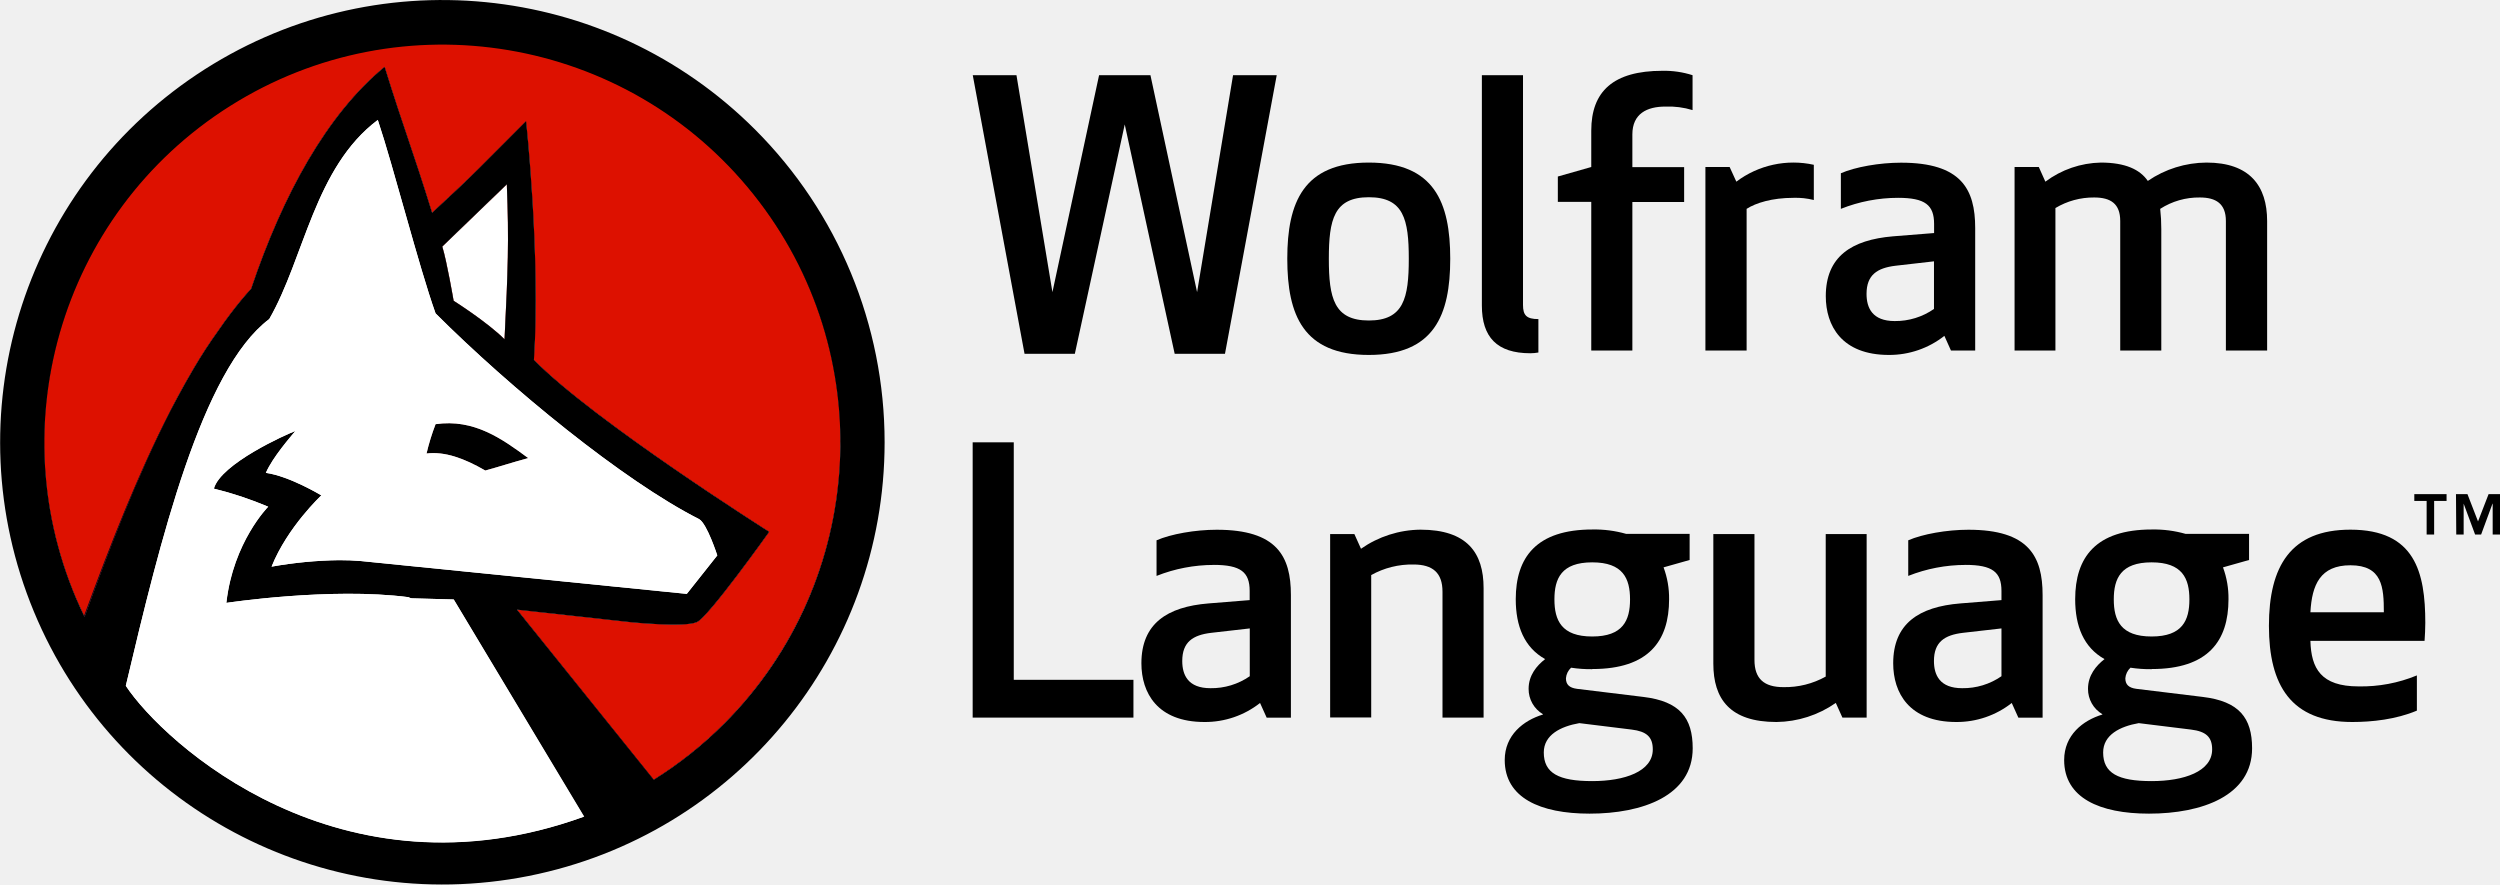
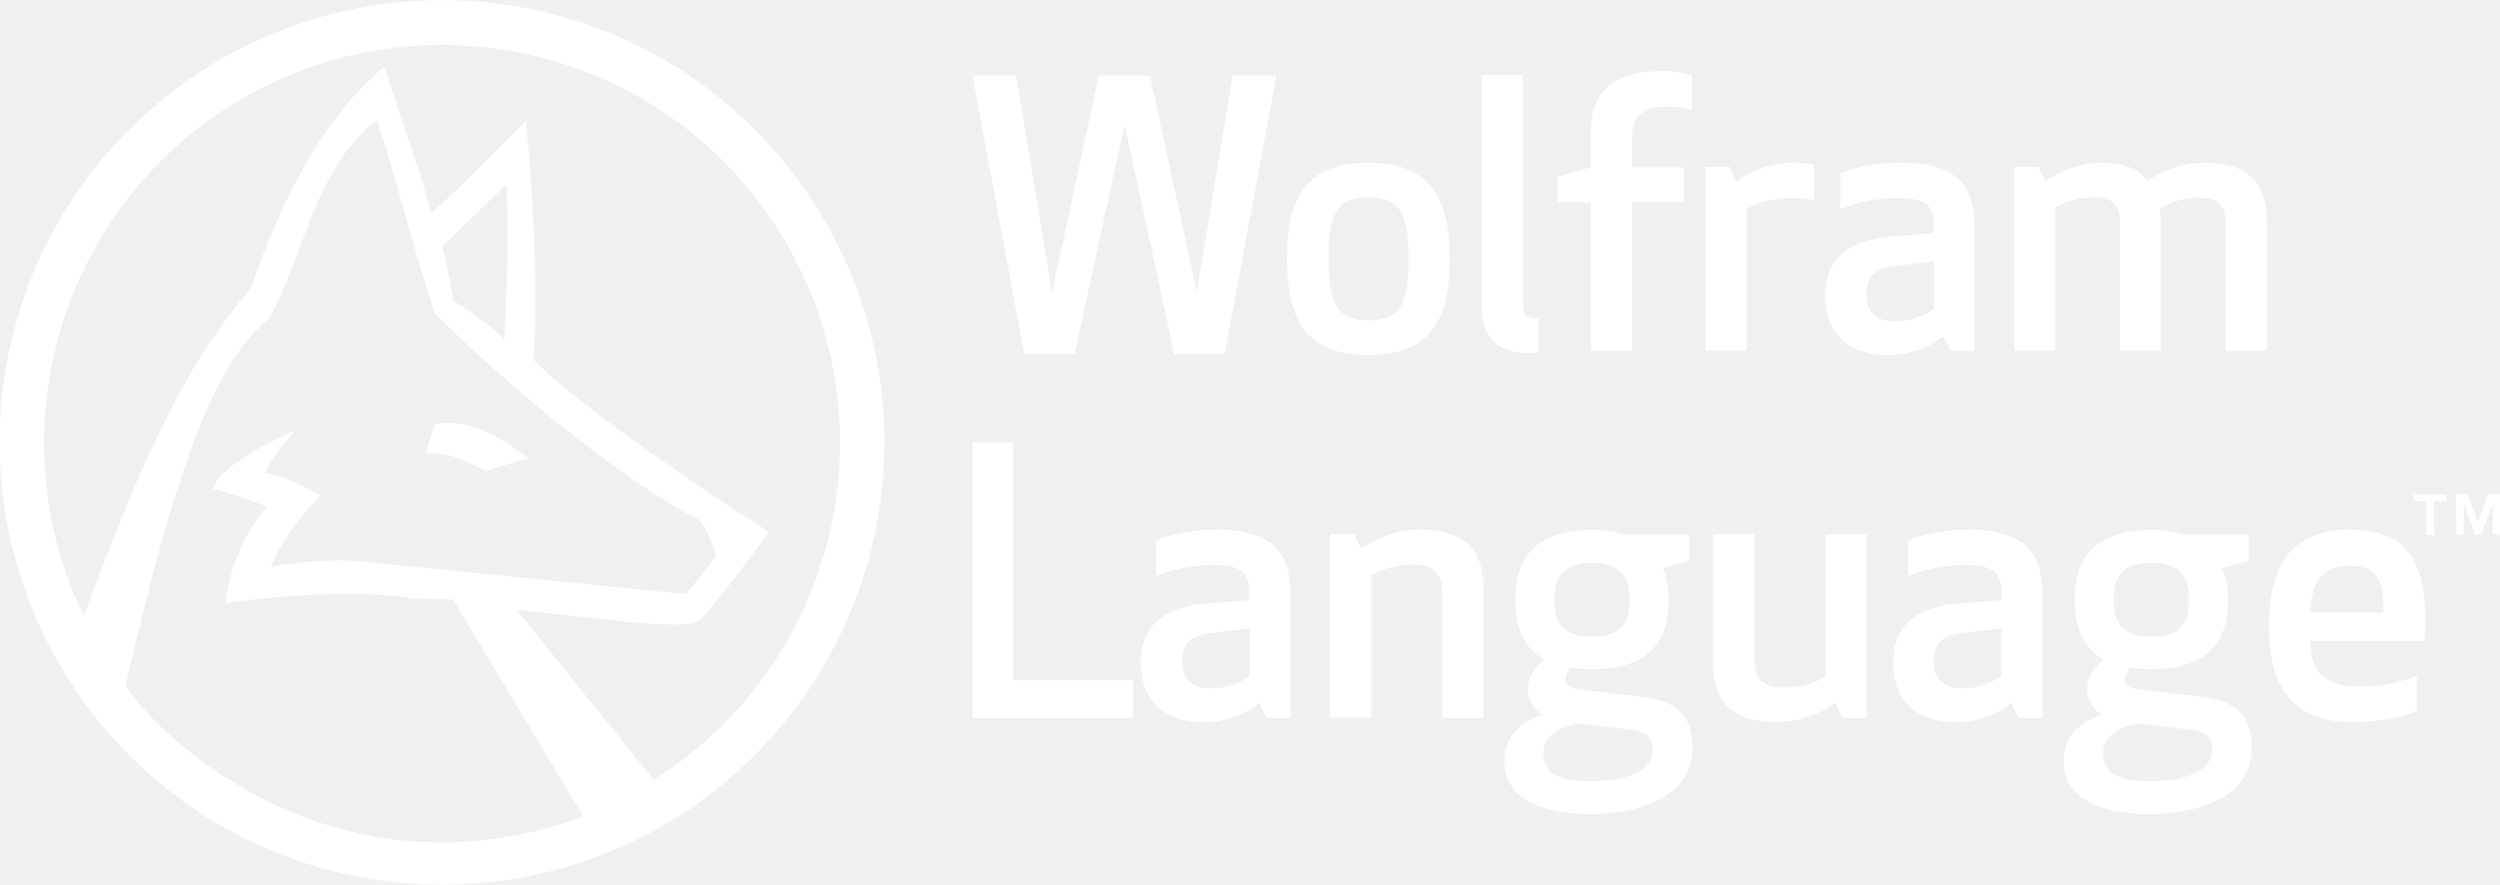
- <svg xmlns="http://www.w3.org/2000/svg" id="Layer_1" data-name="Layer 1" viewBox="0 0 709.83 251.17">
-   <defs>
-     <style>.cls-1{fill:#000222;}.cls-1,.cls-2,.cls-3,.cls-4{fill-rule:evenodd;}.cls-2{fill:#d10;}.cls-3{fill:#fff;}</style>
-   </defs>
-   <path class="cls-1" d="M143.25,96.36c-4.81-4.84-14.45-10.94-14.45-10.94s-1.92-11.24-3.22-15.4c8.68-8.37,10-9.65,18.32-17.67C144.55,68.4,144.22,76.75,143.25,96.36Z" />
-   <path class="cls-1" d="M150,130.07c-5.78,1.59-6.43,1.92-12.21,3.54-6.1-3.54-11.56-5.46-16.69-4.84a62.94,62.94,0,0,1,2.57-8.34C134.58,118.83,142.6,124.61,150,130.07Z" />
-   <path class="cls-1" d="M238.63,125.58a113,113,0,0,1-53,95.81.07.07,0,0,1-.05,0L146.79,173.1l32.12,3.54s15.42,1.59,18.93,0C201.06,175.37,218.4,151,218.4,151s-49.78-31.47-66.8-48.81c1.94-29.23-2.24-68.1-2.24-67.78-12.54,12.51-14.13,14.45-26.67,26-5.45-17.66-8-23.77-13.48-41.43-16.39,13.48-28.9,36.3-37.9,63-2,2.17-3.86,4.46-5.73,6.91-1.22,1.62-2.44,3.26-3.61,5Q58.34,98.92,55,104.6c-1.57,2.67-3.12,5.41-4.61,8.2C40,132.41,31.4,154.89,24,175.12a.82.82,0,0,1-.12-.25,113.06,113.06,0,1,1,214.78-49.29Z" />
-   <path class="cls-2" d="M143.25,96.36c-4.81-4.84-14.45-10.94-14.45-10.94s-1.92-11.24-3.22-15.4c8.68-8.37,10-9.65,18.32-17.67C144.55,68.4,144.22,76.75,143.25,96.36Z" />
-   <path class="cls-2" d="M150,130.07c-5.78,1.59-6.43,1.92-12.21,3.54-6.1-3.54-11.56-5.46-16.69-4.84a62.94,62.94,0,0,1,2.57-8.34C134.58,118.83,142.6,124.61,150,130.07Z" />
-   <path class="cls-2" d="M238.63,125.58a113,113,0,0,1-53,95.81.07.07,0,0,1-.05,0L146.79,173.1l32.12,3.54s15.42,1.59,18.93,0C201.06,175.37,218.4,151,218.4,151s-49.78-31.47-66.8-48.81c1.94-29.23-2.24-68.1-2.24-67.78-12.54,12.51-14.13,14.45-26.67,26-5.45-17.66-8-23.77-13.48-41.43-16.39,13.48-28.9,36.3-37.9,63-2,2.17-3.86,4.46-5.73,6.91-1.22,1.62-2.44,3.26-3.61,5Q58.34,98.92,55,104.6c-1.57,2.67-3.12,5.41-4.61,8.2C40,132.41,31.4,154.89,24,175.12a.82.82,0,0,1-.12-.25,113.06,113.06,0,1,1,214.78-49.29Z" />
-   <path class="cls-3" d="M143.25,96.36c-4.81-4.84-14.45-10.94-14.45-10.94s-1.92-11.24-3.22-15.4c8.68-8.37,10-9.65,18.32-17.67C144.55,68.4,144.22,76.75,143.25,96.36Z" />
-   <path class="cls-3" d="M150,130.07c-5.78,1.59-6.43,1.92-12.21,3.54-6.1-3.54-11.56-5.46-16.69-4.84a62.94,62.94,0,0,1,2.57-8.34C134.58,118.83,142.6,124.61,150,130.07Z" />
-   <path class="cls-4" d="M150,130.07c-5.78,1.59-6.43,1.92-12.21,3.54-6.1-3.54-11.56-5.46-16.69-4.84a62.94,62.94,0,0,1,2.57-8.34C134.58,118.83,142.6,124.61,150,130.07Z" />
-   <path class="cls-1" d="M23.85,174.87a.82.82,0,0,0,.12.25c7.43-20.23,16-42.71,26.44-62.32C39.89,132.34,31.25,154.74,23.85,174.87Zm122.94-1.77,38.77,48.32a.07.07,0,0,0,.05,0Z" />
-   <path class="cls-4" d="M214.39,36.78a125.56,125.56,0,1,0,36.78,88.8A125.58,125.58,0,0,0,214.39,36.78Zm-48.66,195.1c-69.27,25-119.33-21-130-37.18a2.86,2.86,0,0,0,.1-.42C45.42,153.62,57.29,105,76.45,90.57c10-17.36,12.85-43,30.82-56.53,4.51,13.48,11.59,41.43,16.4,54.92,21.2,21.2,53.32,47.54,74.82,58.45,2.24,1.3,5.14,10.29,5.14,10.29L195,168.62l-92.49-9.32c-2.07-.18-4.14-.25-6.2-.25a117.94,117.94,0,0,0-19.17,1.84c4.49-11.24,14.13-20.23,14.13-20.23s-9-5.46-15.75-6.4c2-4.51,7.08-10.3,8.38-11.89-2.59.95-21.21,9.29-23.15,16.37a101.3,101.3,0,0,1,15.42,5.13s-9.94,10-11.88,27.31c0,0,29.55-4.51,51.73-1.62a2.28,2.28,0,0,0,1.27.33l11.56.32,36.73,61.15.3.47ZM125.58,70c8.68-8.37,10-9.65,18.32-17.67.65,16.05.32,24.4-.65,44-4.81-4.84-14.45-10.94-14.45-10.94S126.88,74.18,125.58,70Zm80,135.5a112.06,112.06,0,0,1-19.93,15.87.07.07,0,0,1-.05,0L146.79,173.1l32.12,3.54s15.42,1.59,18.93,0C201.06,175.37,218.4,151,218.4,151s-49.78-31.47-66.8-48.81c1.94-29.23-2.24-68.1-2.24-67.78-12.54,12.51-14.13,14.45-26.67,26-5.45-17.66-8-23.77-13.48-41.43-16.39,13.48-28.9,36.3-37.9,63-2,2.17-3.86,4.46-5.73,6.91-1.22,1.62-2.44,3.26-3.61,5Q58.34,98.92,55,104.6c-1.57,2.67-3.12,5.41-4.61,8.2-.65,1.22-1.3,2.47-1.95,3.71C38.9,135.2,30.92,156.16,24,175.12a.82.82,0,0,1-.12-.25,113,113,0,1,1,181.69,30.65Z" />
-   <path class="cls-3" d="M77.09,160.89a117.94,117.94,0,0,1,19.17-1.84c2.06,0,4.13.07,6.2.25L195,168.62l8.68-10.92s-2.9-9-5.14-10.29C177,136.5,144.87,110.16,123.67,89c-4.81-13.49-11.89-41.44-16.4-54.92-18,13.48-20.86,39.17-30.82,56.53-19.16,14.38-31,63.05-40.64,103.71a2.86,2.86,0,0,1-.1.42c10.69,16.13,60.75,62.22,130,37.18l.1,0-.3-.47L128.8,170.21l-11.56-.32a2.28,2.28,0,0,1-1.27-.33c-22.18-2.89-51.73,1.62-51.73,1.62,1.94-17.34,11.88-27.31,11.88-27.31a101.3,101.3,0,0,0-15.42-5.13c1.94-7.08,20.56-15.42,23.15-16.37-1.3,1.59-6.43,7.38-8.38,11.89,6.76.94,15.75,6.4,15.75,6.4S81.58,149.65,77.09,160.89Zm46.58-40.46c10.91-1.6,18.93,4.18,26.33,9.64-5.78,1.59-6.43,1.92-12.21,3.54-6.1-3.54-11.56-5.46-16.69-4.84A62.94,62.94,0,0,1,123.67,120.43Z" />
-   <polygon points="312.06 21.36 326.65 21.36 339.89 82.95 350.1 21.36 362.5 21.36 347.81 100.46 333.53 100.46 319.35 35.33 305.18 100.46 290.9 100.46 276.2 21.36 288.61 21.36 298.82 82.95 312.06 21.36" />
-   <path d="M400,73.47C400,62.32,398.56,56,388.66,56S377.3,62.32,377.3,73.47,378.76,91,388.66,91,400,84.62,400,73.47m-34.5,0c0-16,4.59-27.31,23.14-27.31s23.13,11.26,23.13,27.31-4.58,27.31-23.13,27.31-23.14-11.26-23.14-27.31" />
-   <path d="M420.75,86.71V21.36h11.68V86.6c0,2.92,1,4,4.37,4v9.49a12.93,12.93,0,0,1-2.29.21c-9.48,0-13.76-4.59-13.76-13.55" />
-   <path d="M480.57,31.26a23.22,23.22,0,0,0-7.71-1c-5.21,0-9.38,2-9.38,7.92v9.28h14.7v9.9h-14.7V99.53H451.81V57.32h-9.49v-7.2l9.49-2.7V37.1c0-11.16,6.25-17,20.22-17a26.37,26.37,0,0,1,8.54,1.25Z" />
-   <path d="M515,56.79a20.65,20.65,0,0,0-5.74-.62c-6.15,0-10.73,1.46-13.34,3.13V99.53H484.22V47.42h6.88L493,51.58a26.9,26.9,0,0,1,22-4.79Z" />
-   <path d="M538.21,75.45c-5.22.63-8.24,2.61-8.24,8,0,4,1.67,7.71,8,7.71a19.18,19.18,0,0,0,11.15-3.44V74.2Zm.72-19.28a43.88,43.88,0,0,0-16.25,3.13V49.19c4.06-1.77,10.94-3,17.09-3,17.09,0,21.05,7.51,21.05,18.56V99.53h-6.88l-1.87-4.17a25.26,25.26,0,0,1-15.74,5.42c-13.44,0-17.93-8.34-17.93-16.68,0-11.26,7.3-16,19.08-17l11.67-.93V63.57c0-5.32-2.5-7.4-10.22-7.4" />
-   <path d="M632,62.74c0-4.9-2.81-6.67-7.4-6.67a20.32,20.32,0,0,0-11.25,3.23,49.54,49.54,0,0,1,.31,5.73v34.5H602V62.74c0-4.9-2.71-6.67-7.4-6.67a21,21,0,0,0-11,3V99.53H572V47.42h6.88l1.87,4.16a27.14,27.14,0,0,1,15.74-5.42c7,0,11.15,2,13.34,5.21a29.83,29.83,0,0,1,16.68-5.21c12.3,0,17.2,6.68,17.2,16.58V99.53H632Z" />
-   <polygon points="287.84 193.02 321.82 193.02 321.82 203.75 276.17 203.75 276.17 125.59 287.84 125.59 287.84 193.02" />
-   <path d="M343.91,179.68c-5.21.62-8.23,2.6-8.23,8,0,4,1.66,7.72,8,7.72A19.11,19.11,0,0,0,354.85,192V178.43Zm.73-19.28a44.12,44.12,0,0,0-16.26,3.12V153.41c4.06-1.77,10.94-3,17.09-3,17.09,0,21.06,7.51,21.06,18.55v34.81h-6.88l-1.88-4.17A25.24,25.24,0,0,1,342,205c-13.44,0-17.92-8.33-17.92-16.67,0-11.26,7.29-16.05,19.07-17l11.67-.94v-2.6c0-5.32-2.5-7.4-10.21-7.4" />
-   <path d="M409.57,203.75V168c0-5.32-2.72-7.72-8.24-7.72a23.67,23.67,0,0,0-12,3v40.44H377.67V151.64h6.88l1.88,4.17a30,30,0,0,1,16.88-5.42c13.24,0,17.93,6.57,17.93,16.57v36.79Z" />
-   <path d="M452.08,180.72c8.76,0,10.74-4.59,10.74-10.53s-2-10.52-10.74-10.52-10.73,4.58-10.73,10.52,2,10.53,10.73,10.53m-3.65,24.6c-5.31.93-10.1,3.33-10.1,8.33,0,5.84,4.17,8.13,13.75,8.13,9.18,0,17.2-2.71,17.2-9,0-3.54-1.77-5.11-6-5.63ZM452.08,190a36.09,36.09,0,0,1-6-.42,4.58,4.58,0,0,0-1.46,3c0,1.77.94,2.71,3.13,3l18.86,2.3c10.32,1.25,14,5.94,14,14.59,0,13.44-14.18,18.55-29.29,18.55-14,0-24.08-4.48-24.08-15.22,0-7.08,5.32-11.25,10.84-12.92v-.1a8.31,8.31,0,0,1-4.06-7.2c0-3.85,2.29-6.56,4.69-8.44-5.94-3.33-8.34-9.38-8.34-17,0-11.88,5.84-19.8,21.78-19.8a32.53,32.53,0,0,1,9.59,1.25h18V159l-7.4,2.09a25.11,25.11,0,0,1,1.57,9.06c0,11.88-5.84,19.81-21.79,19.81" />
-   <path d="M498.15,151.64v35.75c0,5.32,2.71,7.71,8.23,7.71a23.67,23.67,0,0,0,12-3V151.64H530v52.11h-6.88l-1.88-4.17A30,30,0,0,1,504.4,205c-13.24,0-17.93-6.56-17.93-16.57V151.64Z" />
-   <path d="M557.34,179.68c-5.21.62-8.23,2.6-8.23,8,0,4,1.66,7.72,8,7.72A19.11,19.11,0,0,0,568.28,192V178.43Zm.73-19.28a44.17,44.17,0,0,0-16.26,3.12V153.41c4.07-1.77,10.94-3,17.09-3,17.1,0,21.06,7.51,21.06,18.55v34.81h-6.88l-1.88-4.17A25.24,25.24,0,0,1,555.46,205c-13.44,0-17.92-8.33-17.92-16.67,0-11.26,7.29-16.05,19.07-17l11.67-.94v-2.6c0-5.32-2.5-7.4-10.21-7.4" />
-   <path d="M610.91,180.72c8.75,0,10.73-4.59,10.73-10.53s-2-10.52-10.73-10.52-10.74,4.58-10.74,10.52,2,10.53,10.74,10.53m-3.65,24.6c-5.32.93-10.11,3.33-10.11,8.33,0,5.84,4.17,8.13,13.76,8.13,9.17,0,17.19-2.71,17.19-9,0-3.54-1.77-5.11-6-5.63ZM610.91,190a36.21,36.21,0,0,1-6-.42,4.62,4.62,0,0,0-1.46,3c0,1.77.94,2.71,3.13,3l18.86,2.3c10.32,1.25,14,5.94,14,14.59,0,13.44-14.17,18.55-29.29,18.55-14,0-24.07-4.48-24.07-15.22,0-7.08,5.31-11.25,10.84-12.92v-.1a8.3,8.3,0,0,1-4.07-7.2c0-3.85,2.29-6.56,4.69-8.44-5.94-3.33-8.33-9.38-8.33-17,0-11.88,5.83-19.8,21.78-19.8a32.58,32.58,0,0,1,9.59,1.25h18V159l-7.4,2.09a25.11,25.11,0,0,1,1.56,9.06c0,11.88-5.84,19.81-21.78,19.81" />
-   <path d="M656,173.84h20.85c0-7.09-.42-13.34-9.49-13.34-8.55,0-10.94,5.52-11.36,13.34m11.36-23.45c18.34,0,21.26,12.09,21.26,26.47,0,1.78-.1,3.44-.21,5.11H656c.21,7.82,3,12.92,13.65,12.92a41.27,41.27,0,0,0,16.58-3.12v10c-5.94,2.5-12.72,3.23-18.35,3.23-17.4,0-23.66-10.42-23.66-27.3s6.15-27.31,23.14-27.31" />
-   <path d="M689,142.23H685.5V140.3h9.16v1.93h-3.53v9.55H689Zm8.33-1.93h3.26l3,7.75,3-7.75h3.26v11.48h-2.1V143h-.05l-3.23,8.77h-1.71L699.51,143h0v8.77h-2.1Z" />
+ <svg xmlns="http://www.w3.org/2000/svg" version="1.1" id="Layer_1" x="0px" y="0px" viewBox="49 271.8 709.8 251.2" style="enable-background:new 49 271.8 709.8 251.2;" xml:space="preserve">
+   <style type="text/css">
+ 	.st0{fill:#FFFFFF;}
+ </style>
+   <path class="st0" d="M198.9,401.9c-5.8,1.6-6.4,1.9-12.2,3.5c-6.1-3.5-11.6-5.5-16.7-4.8c0.7-2.8,1.5-5.6,2.6-8.3  C183.5,390.7,191.5,396.4,198.9,401.9z" />
+   <path class="st0" d="M198.9,401.9c-5.8,1.6-6.4,1.9-12.2,3.5c-6.1-3.5-11.6-5.5-16.7-4.8c0.7-2.8,1.5-5.6,2.6-8.3  C183.5,390.7,191.5,396.4,198.9,401.9z" />
+   <path class="st0" d="M198.9,401.9c-5.8,1.6-6.4,1.9-12.2,3.5c-6.1-3.5-11.6-5.5-16.7-4.8c0.7-2.8,1.5-5.6,2.6-8.3  C183.5,390.7,191.5,396.4,198.9,401.9z" />
+   <path class="st0" d="M198.9,401.9c-5.8,1.6-6.4,1.9-12.2,3.5c-6.1-3.5-11.6-5.5-16.7-4.8c0.7-2.8,1.5-5.6,2.6-8.3  C183.5,390.7,191.5,396.4,198.9,401.9z" />
+   <path class="st0" d="M72.7,446.7c0,0.1,0.1,0.2,0.1,0.3c7.4-20.2,16-42.7,26.4-62.3C88.8,404.2,80.2,426.6,72.7,446.7z M195.7,444.9  l38.8,48.3c0,0,0,0,0.1,0L195.7,444.9z" />
+   <path class="st0" d="M263.3,308.6c-49-49-128.5-49-177.6,0s-49,128.5,0,177.6s128.5,49,177.6,0c23.5-23.5,36.8-55.5,36.8-88.8  C300.1,364.1,286.8,332.2,263.3,308.6z M214.6,503.7c-69.3,25-119.3-21-130-37.2c0-0.1,0.1-0.3,0.1-0.4  c9.6-40.7,21.5-89.3,40.6-103.7c10-17.4,12.8-43,30.8-56.5c4.5,13.5,11.6,41.4,16.4,54.9c21.2,21.2,53.3,47.5,74.8,58.5  c2.2,1.3,5.1,10.3,5.1,10.3l-8.6,10.9l-92.5-9.3c-2.1-0.2-4.1-0.3-6.2-0.3c-6.4,0.1-12.8,0.7-19.2,1.8c4.5-11.2,14.1-20.2,14.1-20.2  s-9-5.5-15.8-6.4c2-4.5,7.1-10.3,8.4-11.9c-2.6,1-21.2,9.3-23.1,16.4c5.3,1.3,10.4,3,15.4,5.1c0,0-9.9,10-11.9,27.3  c0,0,29.5-4.5,51.7-1.6c0.4,0.2,0.8,0.3,1.3,0.3l11.6,0.3l36.7,61.1l0.3,0.5L214.6,503.7z M174.5,341.8c8.7-8.4,10-9.6,18.3-17.7  c0.6,16,0.3,24.4-0.6,44c-4.8-4.8-14.4-10.9-14.4-10.9S175.8,346,174.5,341.8z M254.5,477.3c-6,6-12.7,11.4-19.9,15.9c0,0,0,0-0.1,0  l-38.8-48.3l32.1,3.5c0,0,15.4,1.6,18.9,0c3.2-1.3,20.6-25.6,20.6-25.6s-49.8-31.5-66.8-48.8c1.9-29.2-2.2-68.1-2.2-67.8  c-12.5,12.5-14.1,14.5-26.7,26c-5.4-17.7-8-23.8-13.5-41.4c-16.4,13.5-28.9,36.3-37.9,63c-2,2.2-3.9,4.5-5.7,6.9  c-1.2,1.6-2.4,3.3-3.6,5c-2.4,3.4-4.7,6.9-7,10.7c-1.6,2.7-3.1,5.4-4.6,8.2c-0.7,1.2-1.3,2.5-1.9,3.7C87.8,407,79.8,428,72.9,447  c-0.1-0.1-0.1-0.2-0.1-0.3c-27.2-56.2-3.6-123.8,52.5-150.9s123.8-3.6,150.9,52.5C297.2,391.6,288.4,443.3,254.5,477.3L254.5,477.3z  " />
+   <polygon class="st0" points="361,293.2 375.5,293.2 388.8,354.8 399,293.2 411.4,293.2 396.7,372.3 382.4,372.3 368.3,307.2   354.1,372.3 339.8,372.3 325.1,293.2 337.5,293.2 347.7,354.8 " />
+   <path class="st0" d="M448.9,345.3c0-11.1-1.4-17.5-11.3-17.5s-11.4,6.3-11.4,17.5s1.5,17.5,11.4,17.5S448.9,356.5,448.9,345.3   M414.4,345.3c0-16,4.6-27.3,23.1-27.3s23.1,11.3,23.1,27.3s-4.6,27.3-23.1,27.3S414.4,361.4,414.4,345.3" />
+   <path class="st0" d="M469.7,358.5v-65.4h11.7v65.2c0,2.9,1,4,4.4,4v9.5c-0.8,0.1-1.5,0.2-2.3,0.2  C473.9,372.1,469.6,367.5,469.7,358.5" />
+   <path class="st0" d="M529.5,303.1c-2.5-0.8-5.1-1.1-7.7-1c-5.2,0-9.4,2-9.4,7.9v9.3h14.7v9.9h-14.7v42.2h-11.7v-42.2h-9.5V322  l9.5-2.7V309c0-11.2,6.3-17,20.2-17c2.9-0.1,5.8,0.4,8.5,1.3v9.8H529.5z" />
+   <path class="st0" d="M563.9,328.6c-1.9-0.5-3.8-0.7-5.7-0.6c-6.2,0-10.7,1.5-13.3,3.1v40.2h-11.7v-52.1h6.9l1.9,4.2  c6.3-4.7,14.3-6.5,22-4.8v10H563.9z" />
+   <path class="st0" d="M587.1,347.3c-5.2,0.6-8.2,2.6-8.2,8c0,4,1.7,7.7,8,7.7c4,0,7.9-1.2,11.2-3.4V346L587.1,347.3z M587.8,328  c-5.6,0-11.1,1.1-16.3,3.1V321c4.1-1.8,10.9-3,17.1-3c17.1,0,21,7.5,21,18.6v34.8h-6.9l-1.9-4.2c-4.5,3.5-10,5.4-15.7,5.4  c-13.4,0-17.9-8.3-17.9-16.7c0-11.3,7.3-16,19.1-17L598,338v-2.6C598.1,330.1,595.6,328,587.8,328" />
+   <path class="st0" d="M680.9,334.6c0-4.9-2.8-6.7-7.4-6.7c-4-0.1-7.9,1.1-11.3,3.2c0.2,1.9,0.3,3.8,0.3,5.7v34.5h-11.6v-36.8  c0-4.9-2.7-6.7-7.4-6.7c-3.9,0-7.7,1-11,3v40.5h-11.6v-52.1h6.9l1.9,4.2c4.5-3.4,10.1-5.3,15.7-5.4c7,0,11.2,2,13.3,5.2  c4.9-3.4,10.7-5.2,16.7-5.2c12.3,0,17.2,6.7,17.2,16.6v36.8h-11.7V334.6z" />
+   <polygon class="st0" points="336.7,464.9 370.7,464.9 370.7,475.6 325.1,475.6 325.1,397.4 336.7,397.4 " />
+   <path class="st0" d="M392.8,451.5c-5.2,0.6-8.2,2.6-8.2,8c0,4,1.7,7.7,8,7.7c4,0.1,7.9-1.1,11.2-3.4v-13.6L392.8,451.5z   M393.5,432.2c-5.6,0-11.1,1.1-16.3,3.1v-10.1c4.1-1.8,10.9-3,17.1-3c17.1,0,21.1,7.5,21.1,18.6v34.8h-6.9l-1.9-4.2  c-4.5,3.5-10.1,5.4-15.8,5.4c-13.4,0-17.9-8.3-17.9-16.7c0-11.3,7.3-16.1,19.1-17l11.7-0.9v-2.6  C403.7,434.3,401.2,432.2,393.5,432.2" />
+   <path class="st0" d="M458.5,475.6v-35.8c0-5.3-2.7-7.7-8.2-7.7c-4.2-0.1-8.3,1-12,3v40.4h-11.7v-52.1h6.9l1.9,4.2  c5-3.5,10.8-5.4,16.9-5.4c13.2,0,17.9,6.6,17.9,16.6v36.8H458.5z" />
+   <path class="st0" d="M501,452.6c8.8,0,10.7-4.6,10.7-10.5s-2-10.5-10.7-10.5s-10.7,4.6-10.7,10.5S492.2,452.6,501,452.6   M497.3,477.2c-5.3,0.9-10.1,3.3-10.1,8.3c0,5.8,4.2,8.1,13.8,8.1c9.2,0,17.2-2.7,17.2-9c0-3.5-1.8-5.1-6-5.6L497.3,477.2z   M501,461.8c-2,0-4-0.1-6-0.4c-0.8,0.8-1.4,1.9-1.5,3c0,1.8,0.9,2.7,3.1,3l18.9,2.3c10.3,1.3,14,5.9,14,14.6  c0,13.4-14.2,18.6-29.3,18.6c-14,0-24.1-4.5-24.1-15.2c0-7.1,5.3-11.3,10.8-12.9v-0.1c-2.5-1.5-4.1-4.2-4.1-7.2  c0-3.9,2.3-6.6,4.7-8.4c-5.9-3.3-8.3-9.4-8.3-17c0-11.9,5.8-19.8,21.8-19.8c3.2-0.1,6.5,0.4,9.6,1.3h18v7.4l-7.4,2.1  c1.1,2.9,1.6,6,1.6,9.1C522.8,453.9,517,461.8,501,461.8" />
+   <path class="st0" d="M547.1,423.5v35.8c0,5.3,2.7,7.7,8.2,7.7c4.2,0.1,8.3-1,12-3v-40.5h11.6v52.1H572l-1.9-4.2  c-4.9,3.5-10.8,5.3-16.8,5.4c-13.2,0-17.9-6.6-17.9-16.6v-36.8h11.7V423.5z" />
+   <path class="st0" d="M606.2,451.5c-5.2,0.6-8.2,2.6-8.2,8c0,4,1.7,7.7,8,7.7c4,0.1,7.9-1.1,11.2-3.4v-13.6L606.2,451.5z M607,432.2  c-5.6,0-11.1,1.1-16.3,3.1v-10.1c4.1-1.8,10.9-3,17.1-3c17.1,0,21.1,7.5,21.1,18.6v34.8H622l-1.9-4.2c-4.5,3.5-10,5.4-15.7,5.4  c-13.4,0-17.9-8.3-17.9-16.7c0-11.3,7.3-16.1,19.1-17l11.7-0.9v-2.6C617.2,434.3,614.7,432.2,607,432.2" />
+   <path class="st0" d="M659.8,452.6c8.8,0,10.7-4.6,10.7-10.5s-2-10.5-10.7-10.5s-10.7,4.6-10.7,10.5S651.1,452.6,659.8,452.6   M656.2,477.2c-5.3,0.9-10.1,3.3-10.1,8.3c0,5.8,4.2,8.1,13.8,8.1c9.2,0,17.2-2.7,17.2-9c0-3.5-1.8-5.1-6-5.6L656.2,477.2z   M659.8,461.8c-2,0-4-0.1-6-0.4c-0.8,0.8-1.4,1.9-1.5,3c0,1.8,0.9,2.7,3.1,3l18.9,2.3c10.3,1.3,14,5.9,14,14.6  c0,13.4-14.2,18.6-29.3,18.6c-14,0-24.1-4.5-24.1-15.2c0-7.1,5.3-11.3,10.8-12.9v-0.1c-2.5-1.5-4.1-4.2-4.1-7.2  c0-3.9,2.3-6.6,4.7-8.4c-5.9-3.3-8.3-9.4-8.3-17c0-11.9,5.8-19.8,21.8-19.8c3.2-0.1,6.5,0.4,9.6,1.3h18v7.4l-7.4,2.1  c1.1,2.9,1.6,6,1.6,9.1C681.6,453.9,675.8,461.8,659.8,461.8" />
+   <path class="st0" d="M704.9,445.7h20.8c0-7.1-0.4-13.3-9.5-13.3C707.7,432.3,705.3,437.9,704.9,445.7 M716.3,422.2  c18.3,0,21.3,12.1,21.3,26.5c0,1.8-0.1,3.4-0.2,5.1h-32.5c0.2,7.8,3,12.9,13.7,12.9c5.7,0.1,11.3-0.9,16.6-3.1v10  c-5.9,2.5-12.7,3.2-18.3,3.2c-17.4,0-23.7-10.4-23.7-27.3S699.3,422.2,716.3,422.2" />
+   <path class="st0" d="M737.9,414.1h-3.5v-1.9h9.2v1.9h-3.5v9.6h-2.2V414.1z M746.2,412.1h3.3l3,7.8l3-7.8h3.3v11.5h-2.1v-8.8l0,0  l-3.2,8.8h-1.7l-3.3-8.8l0,0v8.8h-2.1L746.2,412.1z" />
</svg>
